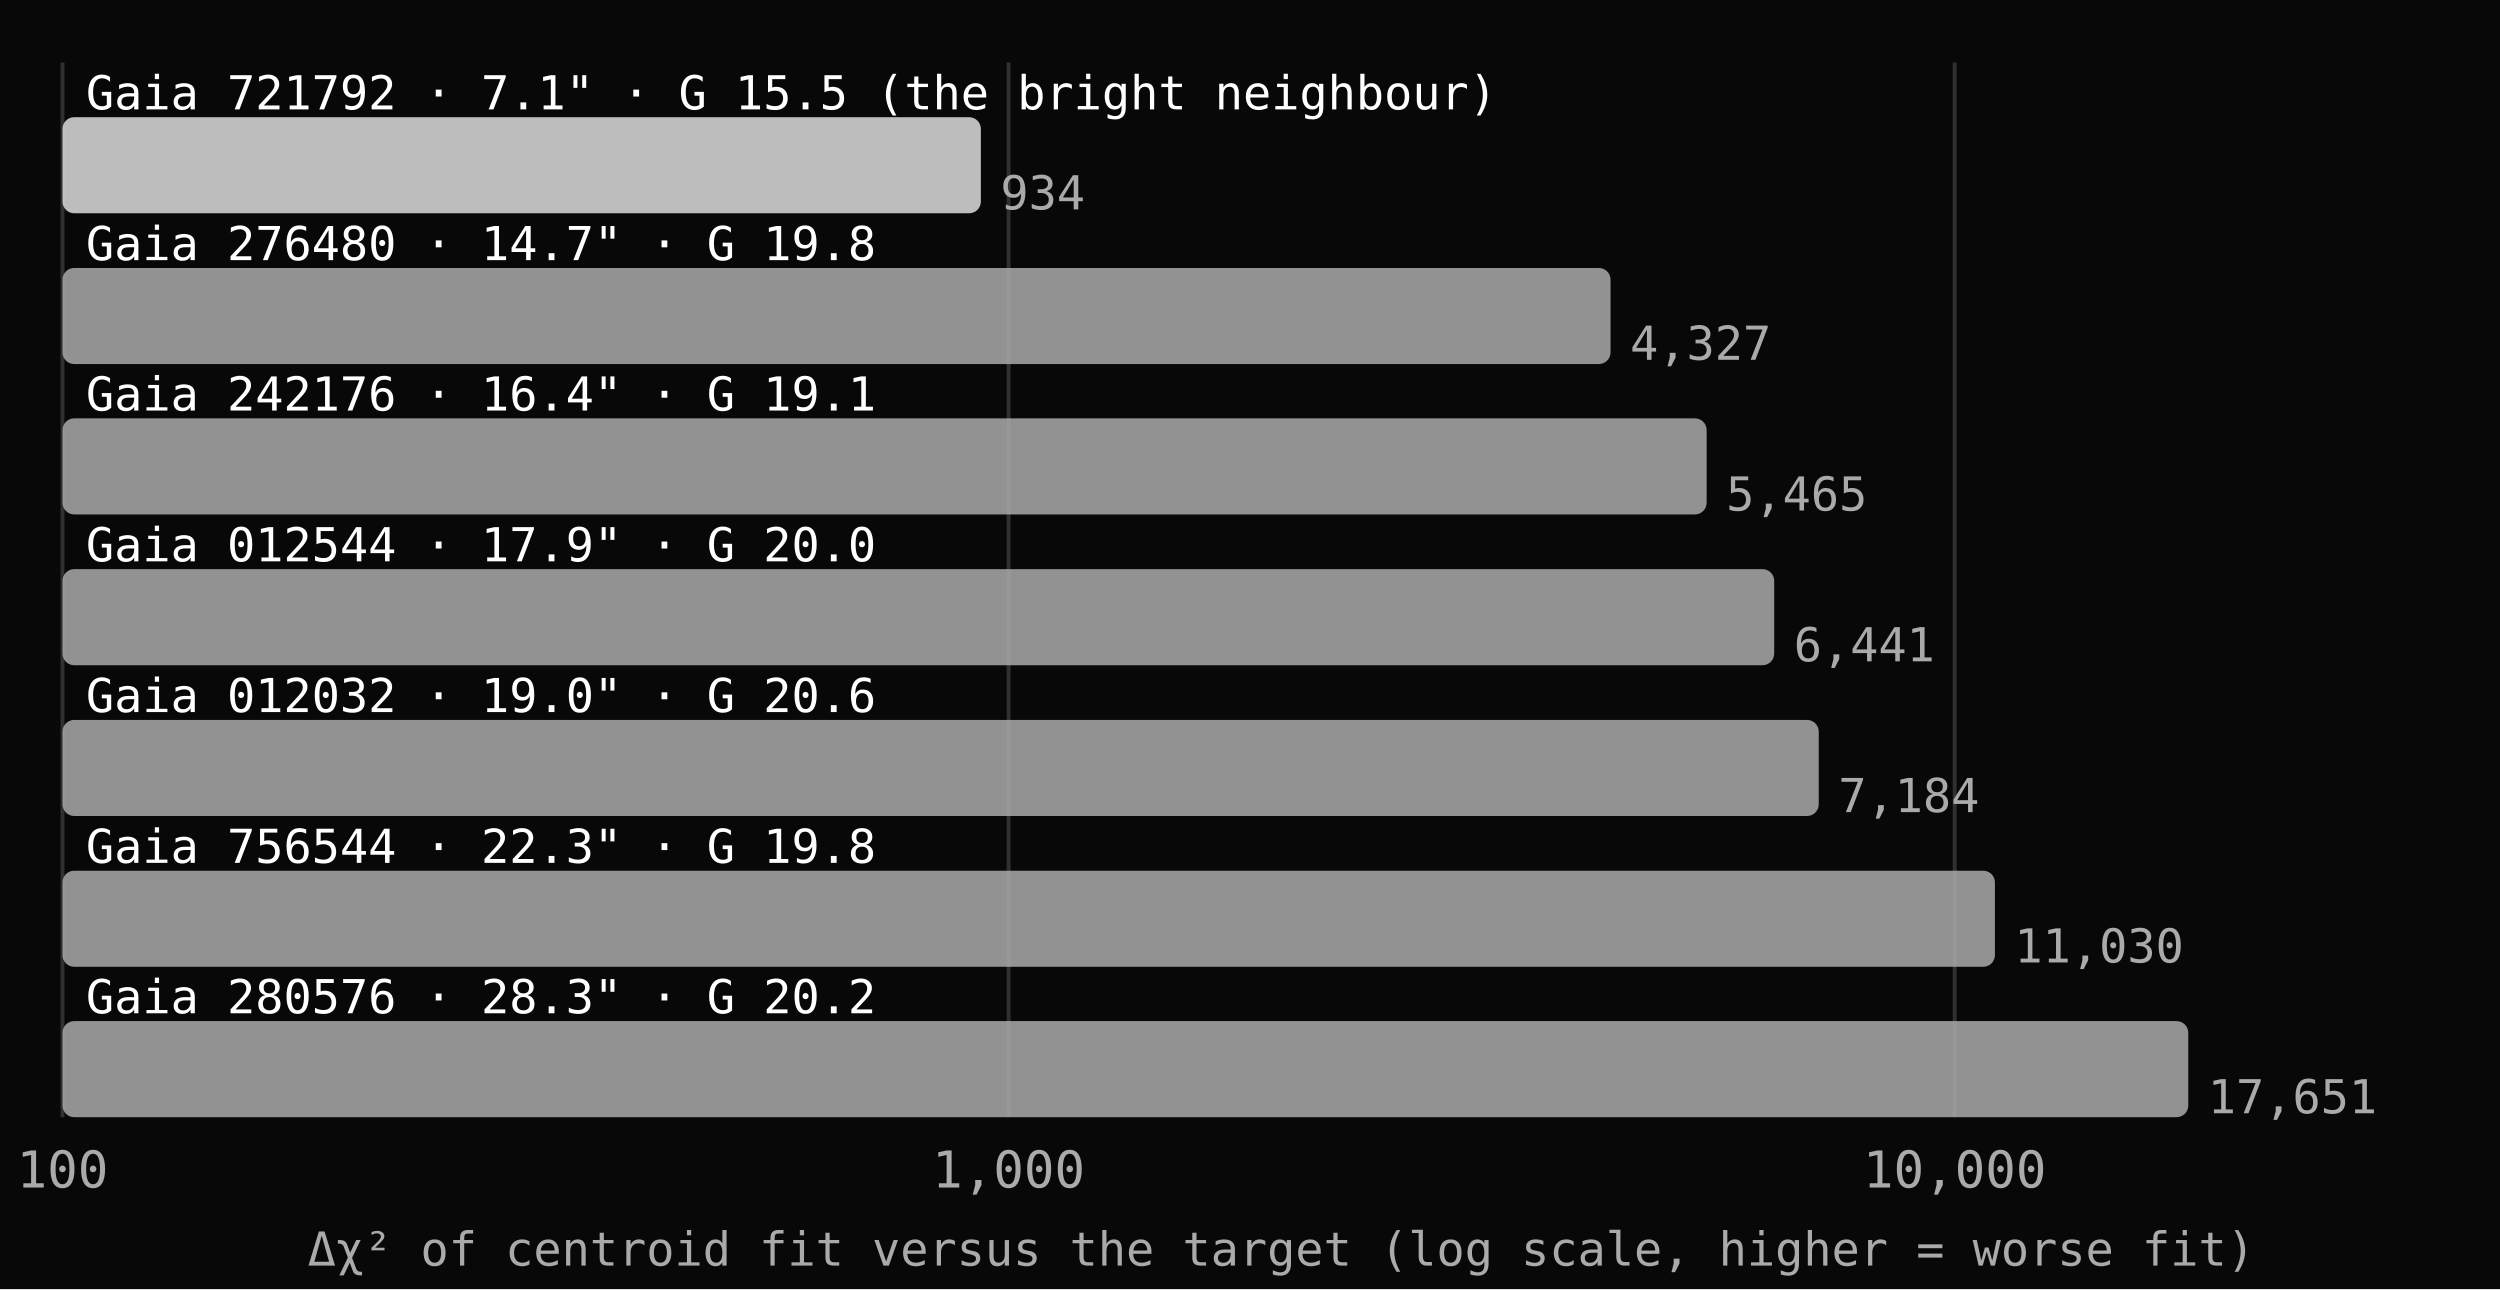
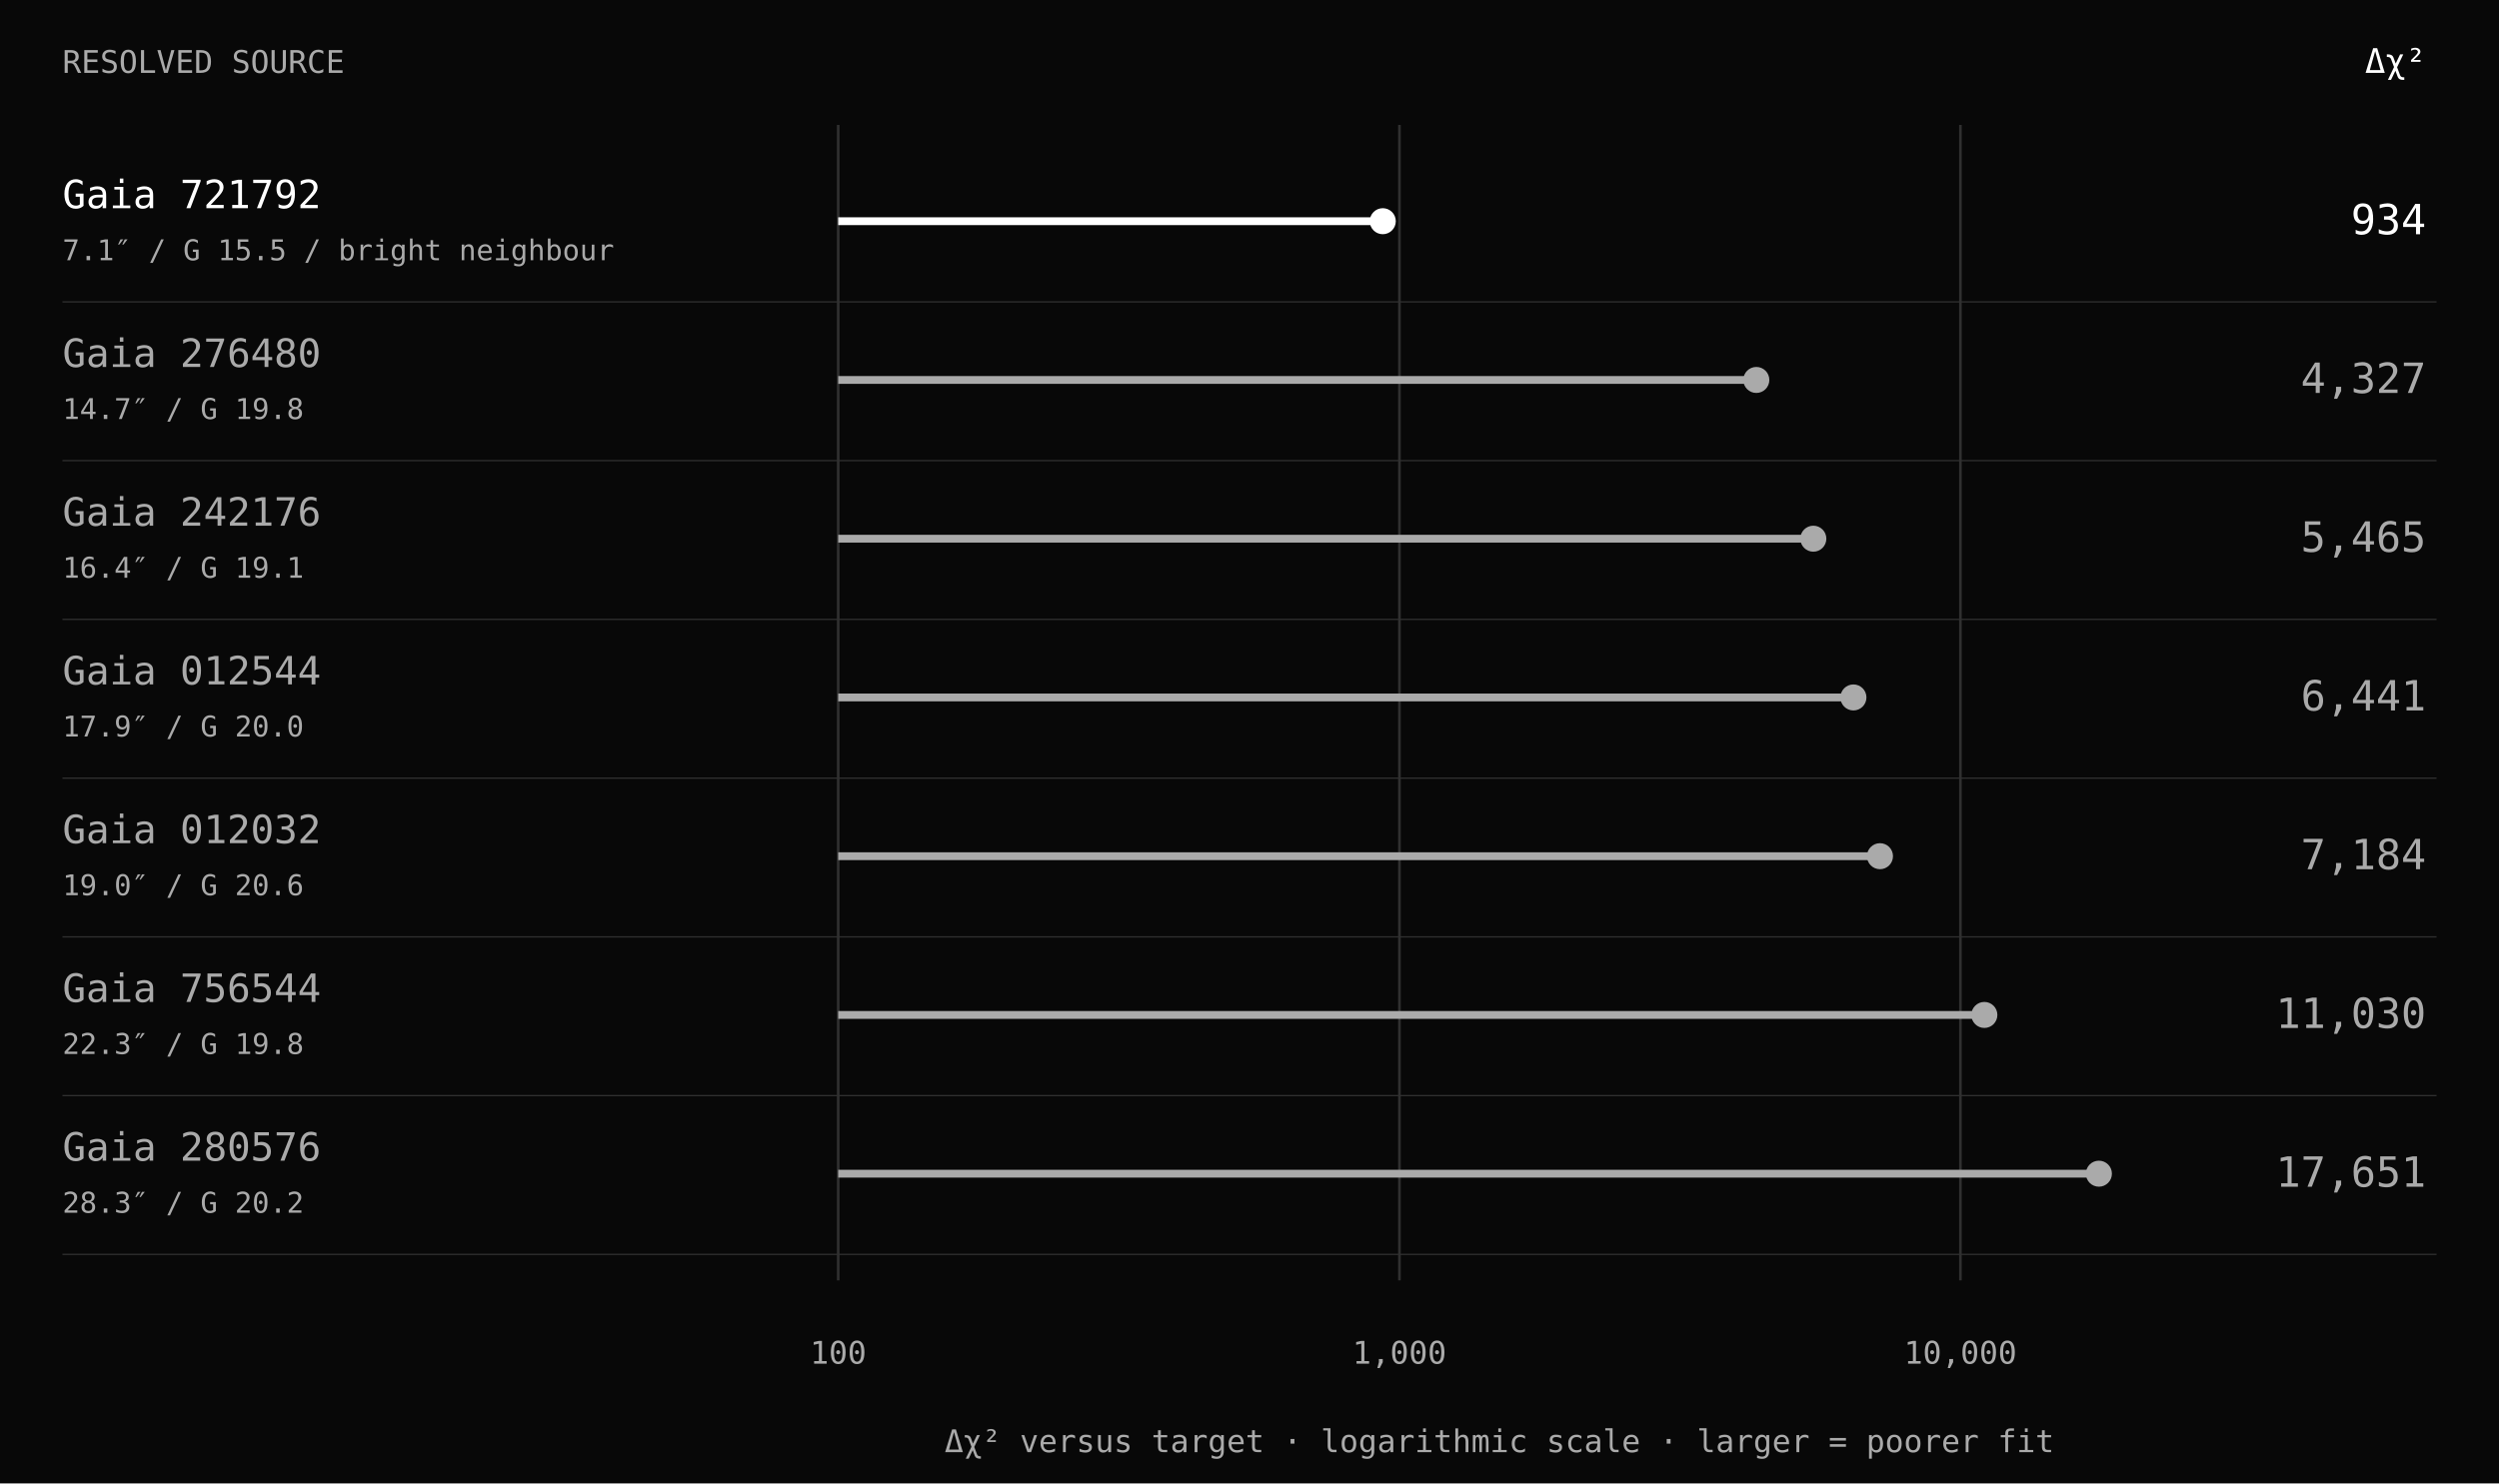
- <svg xmlns="http://www.w3.org/2000/svg" viewBox="0 0 640 330" role="img" aria-labelledby="t d">
-   <rect width="640" height="330" fill="#080808" rx="0" />
-   <line x1="16.0" y1="16.0" x2="16.0" y2="286.0" stroke="#303030" stroke-width="1" />
-   <text x="16.0" y="304.0" font-size="13" fill="#aaaaaa" text-anchor="middle" font-weight="400" font-family="IBM Plex Mono,monospace">100</text>
-   <line x1="258.2" y1="16.0" x2="258.2" y2="286.0" stroke="#303030" stroke-width="1" />
-   <text x="258.2" y="304.0" font-size="13" fill="#aaaaaa" text-anchor="middle" font-weight="400" font-family="IBM Plex Mono,monospace">1,000</text>
-   <line x1="500.4" y1="16.0" x2="500.4" y2="286.0" stroke="#303030" stroke-width="1" />
-   <text x="500.4" y="304.0" font-size="13" fill="#aaaaaa" text-anchor="middle" font-weight="400" font-family="IBM Plex Mono,monospace">10,000</text>
-   <text x="328.0" y="324.0" font-size="12" fill="#aaaaaa" text-anchor="middle" font-weight="400" font-family="IBM Plex Mono,monospace">Δχ² of centroid fit versus the target (log scale, higher = worse fit)</text>
-   <rect x="16.0" y="30.0" width="235.1" height="24.6" fill="#dddddd" rx="3" opacity="0.85" />
-   <text x="22.0" y="28.0" font-size="12" fill="#ffffff" text-anchor="start" font-weight="400" font-family="IBM Plex Mono,monospace">Gaia 721792 · 7.1" · G 15.5  (the bright neighbour)</text>
-   <text x="256.1" y="53.6" font-size="12" fill="#aaaaaa" text-anchor="start" font-weight="400" font-family="IBM Plex Mono,monospace">934</text>
-   <rect x="16.0" y="68.6" width="396.3" height="24.6" fill="#aaaaaa" rx="3" opacity="0.85" />
-   <text x="22.0" y="66.6" font-size="12" fill="#ffffff" text-anchor="start" font-weight="400" font-family="IBM Plex Mono,monospace">Gaia 276480 · 14.7" · G 19.8</text>
-   <text x="417.3" y="92.1" font-size="12" fill="#aaaaaa" text-anchor="start" font-weight="400" font-family="IBM Plex Mono,monospace">4,327</text>
-   <rect x="16.0" y="107.1" width="420.9" height="24.6" fill="#aaaaaa" rx="3" opacity="0.85" />
-   <text x="22.0" y="105.1" font-size="12" fill="#ffffff" text-anchor="start" font-weight="400" font-family="IBM Plex Mono,monospace">Gaia 242176 · 16.4" · G 19.1</text>
-   <text x="441.9" y="130.7" font-size="12" fill="#aaaaaa" text-anchor="start" font-weight="400" font-family="IBM Plex Mono,monospace">5,465</text>
-   <rect x="16.0" y="145.7" width="438.2" height="24.6" fill="#aaaaaa" rx="3" opacity="0.85" />
-   <text x="22.0" y="143.7" font-size="12" fill="#ffffff" text-anchor="start" font-weight="400" font-family="IBM Plex Mono,monospace">Gaia 012544 · 17.9" · G 20.0</text>
-   <text x="459.2" y="169.3" font-size="12" fill="#aaaaaa" text-anchor="start" font-weight="400" font-family="IBM Plex Mono,monospace">6,441</text>
-   <rect x="16.0" y="184.3" width="449.6" height="24.6" fill="#aaaaaa" rx="3" opacity="0.85" />
-   <text x="22.0" y="182.3" font-size="12" fill="#ffffff" text-anchor="start" font-weight="400" font-family="IBM Plex Mono,monospace">Gaia 012032 · 19.0" · G 20.6</text>
-   <text x="470.6" y="207.9" font-size="12" fill="#aaaaaa" text-anchor="start" font-weight="400" font-family="IBM Plex Mono,monospace">7,184</text>
-   <rect x="16.0" y="222.9" width="494.7" height="24.6" fill="#aaaaaa" rx="3" opacity="0.85" />
-   <text x="22.0" y="220.9" font-size="12" fill="#ffffff" text-anchor="start" font-weight="400" font-family="IBM Plex Mono,monospace">Gaia 756544 · 22.3" · G 19.8</text>
-   <text x="515.7" y="246.4" font-size="12" fill="#aaaaaa" text-anchor="start" font-weight="400" font-family="IBM Plex Mono,monospace">11,030</text>
-   <rect x="16.0" y="261.4" width="544.2" height="24.6" fill="#aaaaaa" rx="3" opacity="0.85" />
-   <text x="22.0" y="259.4" font-size="12" fill="#ffffff" text-anchor="start" font-weight="400" font-family="IBM Plex Mono,monospace">Gaia 280576 · 28.3" · G 20.2</text>
-   <text x="565.2" y="285.0" font-size="12" fill="#aaaaaa" text-anchor="start" font-weight="400" font-family="IBM Plex Mono,monospace">17,651</text>
+ <svg xmlns="http://www.w3.org/2000/svg" viewBox="0 0 960 570" role="img" aria-labelledby="t d">
+   <rect width="960" height="570" fill="#080808" rx="0" />
+   <text x="24.0" y="28.0" font-size="12" fill="#aaaaaa" text-anchor="start" font-weight="400" font-family="IBM Plex Mono,monospace">RESOLVED SOURCE</text>
+   <text x="932.0" y="28.0" font-size="13" fill="#ffffff" text-anchor="end" font-weight="400" font-family="IBM Plex Mono,monospace">Δχ²</text>
+   <line x1="322.0" y1="48.0" x2="322.0" y2="492.0" stroke="#303030" stroke-width="1" />
+   <text x="322.0" y="524.0" font-size="12" fill="#aaaaaa" text-anchor="middle" font-weight="400" font-family="IBM Plex Mono,monospace">100</text>
+   <line x1="537.6" y1="48.0" x2="537.6" y2="492.0" stroke="#303030" stroke-width="1" />
+   <text x="537.6" y="524.0" font-size="12" fill="#aaaaaa" text-anchor="middle" font-weight="400" font-family="IBM Plex Mono,monospace">1,000</text>
+   <line x1="753.1" y1="48.0" x2="753.1" y2="492.0" stroke="#303030" stroke-width="1" />
+   <text x="753.1" y="524.0" font-size="12" fill="#aaaaaa" text-anchor="middle" font-weight="400" font-family="IBM Plex Mono,monospace">10,000</text>
+   <text x="24.0" y="80.0" font-size="15" fill="#ffffff" text-anchor="start" font-weight="400" font-family="IBM Plex Mono,monospace">Gaia 721792</text>
+   <text x="24.0" y="100.0" font-size="11" fill="#aaaaaa" text-anchor="start" font-weight="400" font-family="IBM Plex Mono,monospace">7.1″  /  G 15.5  /  bright neighbour</text>
+   <line x1="322.0" y1="85.0" x2="531.2" y2="85.0" stroke="#ffffff" stroke-width="3" />
+   <circle cx="531.2" cy="85.0" r="5" fill="#ffffff" stroke="none" stroke-width="1" opacity="1" />
+   <text x="932.0" y="90.0" font-size="16" fill="#ffffff" text-anchor="end" font-weight="400" font-family="IBM Plex Mono,monospace">934</text>
+   <line x1="24.0" y1="116.0" x2="936.0" y2="116.0" stroke="#303030" stroke-width="0.5" />
+   <text x="24.0" y="141.0" font-size="15" fill="#aaaaaa" text-anchor="start" font-weight="400" font-family="IBM Plex Mono,monospace">Gaia 276480</text>
+   <text x="24.0" y="161.0" font-size="11" fill="#aaaaaa" text-anchor="start" font-weight="400" font-family="IBM Plex Mono,monospace">14.7″  /  G 19.8</text>
+   <line x1="322.0" y1="146.0" x2="674.7" y2="146.0" stroke="#aaaaaa" stroke-width="3" />
+   <circle cx="674.7" cy="146.0" r="5" fill="#aaaaaa" stroke="none" stroke-width="1" opacity="1" />
+   <text x="932.0" y="151.0" font-size="16" fill="#aaaaaa" text-anchor="end" font-weight="400" font-family="IBM Plex Mono,monospace">4,327</text>
+   <line x1="24.0" y1="177.0" x2="936.0" y2="177.0" stroke="#303030" stroke-width="0.5" />
+   <text x="24.0" y="202.0" font-size="15" fill="#aaaaaa" text-anchor="start" font-weight="400" font-family="IBM Plex Mono,monospace">Gaia 242176</text>
+   <text x="24.0" y="222.0" font-size="11" fill="#aaaaaa" text-anchor="start" font-weight="400" font-family="IBM Plex Mono,monospace">16.4″  /  G 19.1</text>
+   <line x1="322.0" y1="207.0" x2="696.6" y2="207.0" stroke="#aaaaaa" stroke-width="3" />
+   <circle cx="696.6" cy="207.0" r="5" fill="#aaaaaa" stroke="none" stroke-width="1" opacity="1" />
+   <text x="932.0" y="212.0" font-size="16" fill="#aaaaaa" text-anchor="end" font-weight="400" font-family="IBM Plex Mono,monospace">5,465</text>
+   <line x1="24.0" y1="238.0" x2="936.0" y2="238.0" stroke="#303030" stroke-width="0.5" />
+   <text x="24.0" y="263.0" font-size="15" fill="#aaaaaa" text-anchor="start" font-weight="400" font-family="IBM Plex Mono,monospace">Gaia 012544</text>
+   <text x="24.0" y="283.0" font-size="11" fill="#aaaaaa" text-anchor="start" font-weight="400" font-family="IBM Plex Mono,monospace">17.9″  /  G 20.0</text>
+   <line x1="322.0" y1="268.0" x2="712.0" y2="268.0" stroke="#aaaaaa" stroke-width="3" />
+   <circle cx="712.0" cy="268.0" r="5" fill="#aaaaaa" stroke="none" stroke-width="1" opacity="1" />
+   <text x="932.0" y="273.0" font-size="16" fill="#aaaaaa" text-anchor="end" font-weight="400" font-family="IBM Plex Mono,monospace">6,441</text>
+   <line x1="24.0" y1="299.0" x2="936.0" y2="299.0" stroke="#303030" stroke-width="0.5" />
+   <text x="24.0" y="324.0" font-size="15" fill="#aaaaaa" text-anchor="start" font-weight="400" font-family="IBM Plex Mono,monospace">Gaia 012032</text>
+   <text x="24.0" y="344.0" font-size="11" fill="#aaaaaa" text-anchor="start" font-weight="400" font-family="IBM Plex Mono,monospace">19.0″  /  G 20.6</text>
+   <line x1="322.0" y1="329.0" x2="722.2" y2="329.0" stroke="#aaaaaa" stroke-width="3" />
+   <circle cx="722.2" cy="329.0" r="5" fill="#aaaaaa" stroke="none" stroke-width="1" opacity="1" />
+   <text x="932.0" y="334.0" font-size="16" fill="#aaaaaa" text-anchor="end" font-weight="400" font-family="IBM Plex Mono,monospace">7,184</text>
+   <line x1="24.0" y1="360.0" x2="936.0" y2="360.0" stroke="#303030" stroke-width="0.5" />
+   <text x="24.0" y="385.0" font-size="15" fill="#aaaaaa" text-anchor="start" font-weight="400" font-family="IBM Plex Mono,monospace">Gaia 756544</text>
+   <text x="24.0" y="405.0" font-size="11" fill="#aaaaaa" text-anchor="start" font-weight="400" font-family="IBM Plex Mono,monospace">22.3″  /  G 19.8</text>
+   <line x1="322.0" y1="390.0" x2="762.3" y2="390.0" stroke="#aaaaaa" stroke-width="3" />
+   <circle cx="762.3" cy="390.0" r="5" fill="#aaaaaa" stroke="none" stroke-width="1" opacity="1" />
+   <text x="932.0" y="395.0" font-size="16" fill="#aaaaaa" text-anchor="end" font-weight="400" font-family="IBM Plex Mono,monospace">11,030</text>
+   <line x1="24.0" y1="421.0" x2="936.0" y2="421.0" stroke="#303030" stroke-width="0.5" />
+   <text x="24.0" y="446.0" font-size="15" fill="#aaaaaa" text-anchor="start" font-weight="400" font-family="IBM Plex Mono,monospace">Gaia 280576</text>
+   <text x="24.0" y="466.0" font-size="11" fill="#aaaaaa" text-anchor="start" font-weight="400" font-family="IBM Plex Mono,monospace">28.3″  /  G 20.2</text>
+   <line x1="322.0" y1="451.0" x2="806.3" y2="451.0" stroke="#aaaaaa" stroke-width="3" />
+   <circle cx="806.3" cy="451.0" r="5" fill="#aaaaaa" stroke="none" stroke-width="1" opacity="1" />
+   <text x="932.0" y="456.0" font-size="16" fill="#aaaaaa" text-anchor="end" font-weight="400" font-family="IBM Plex Mono,monospace">17,651</text>
+   <line x1="24.0" y1="482.0" x2="936.0" y2="482.0" stroke="#303030" stroke-width="0.5" />
+   <text x="576.0" y="558.0" font-size="12" fill="#aaaaaa" text-anchor="middle" font-weight="400" font-family="IBM Plex Mono,monospace">Δχ² versus target · logarithmic scale · larger = poorer fit</text>
</svg>
